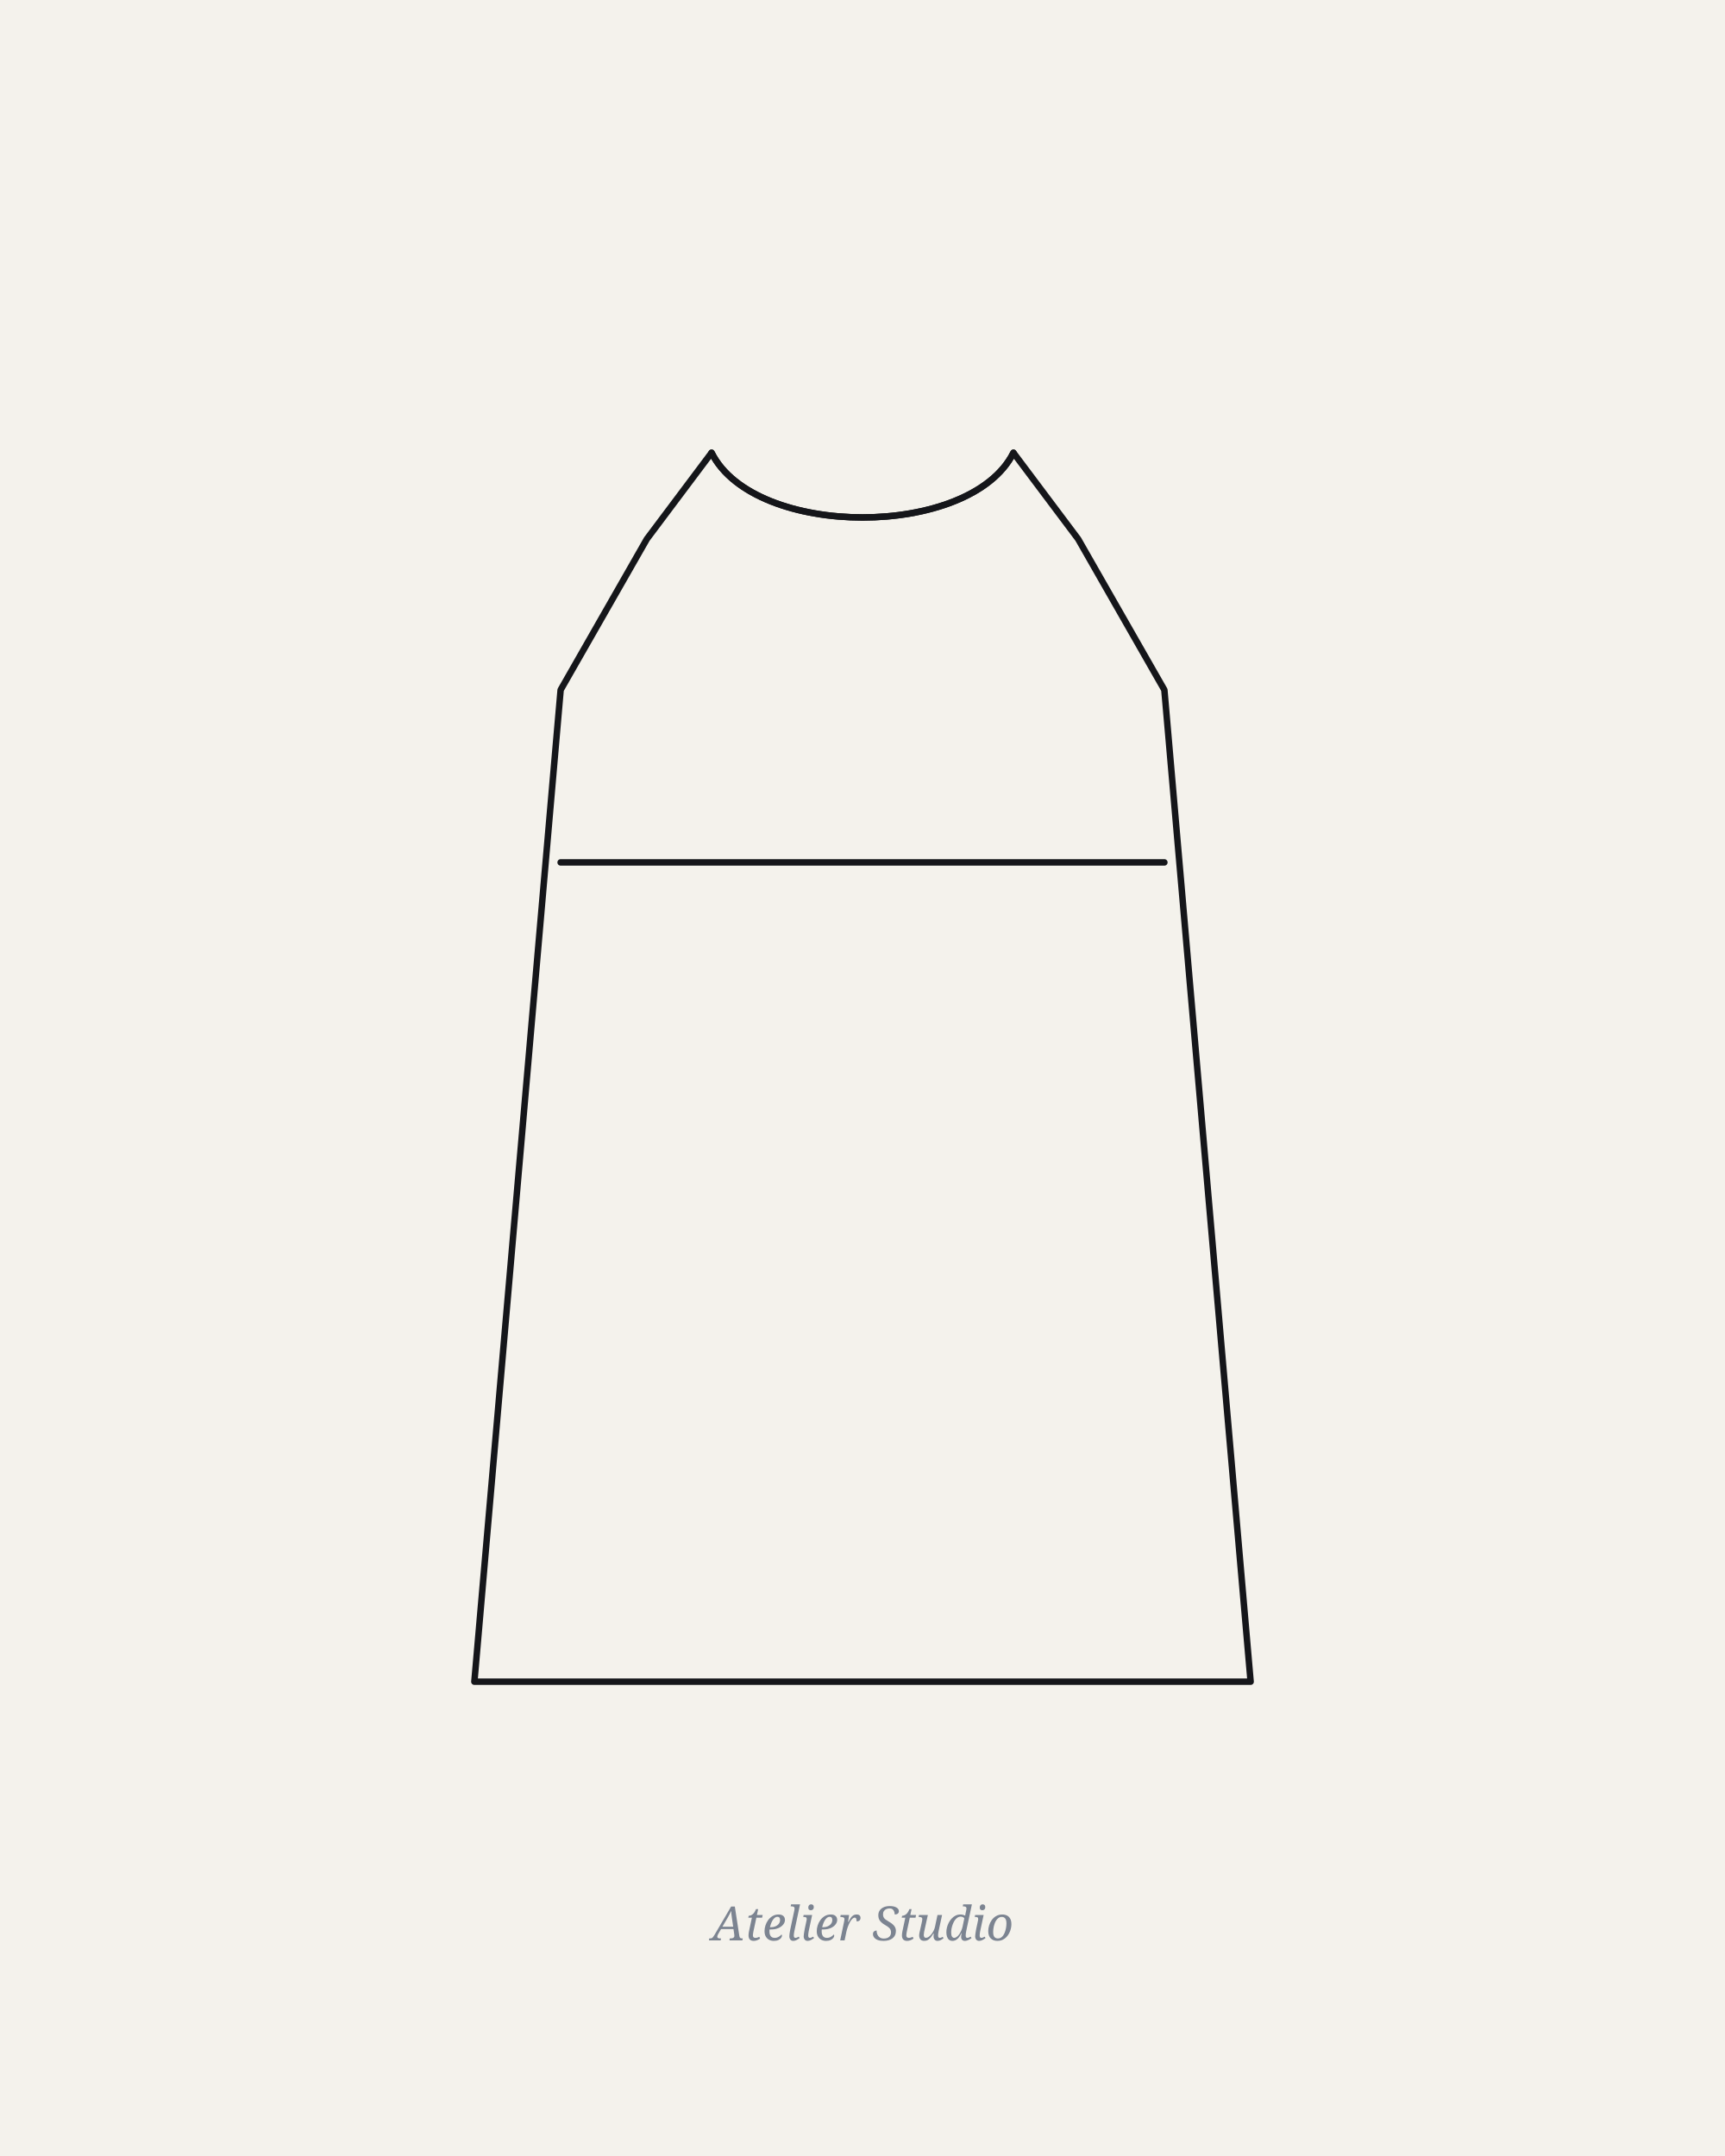
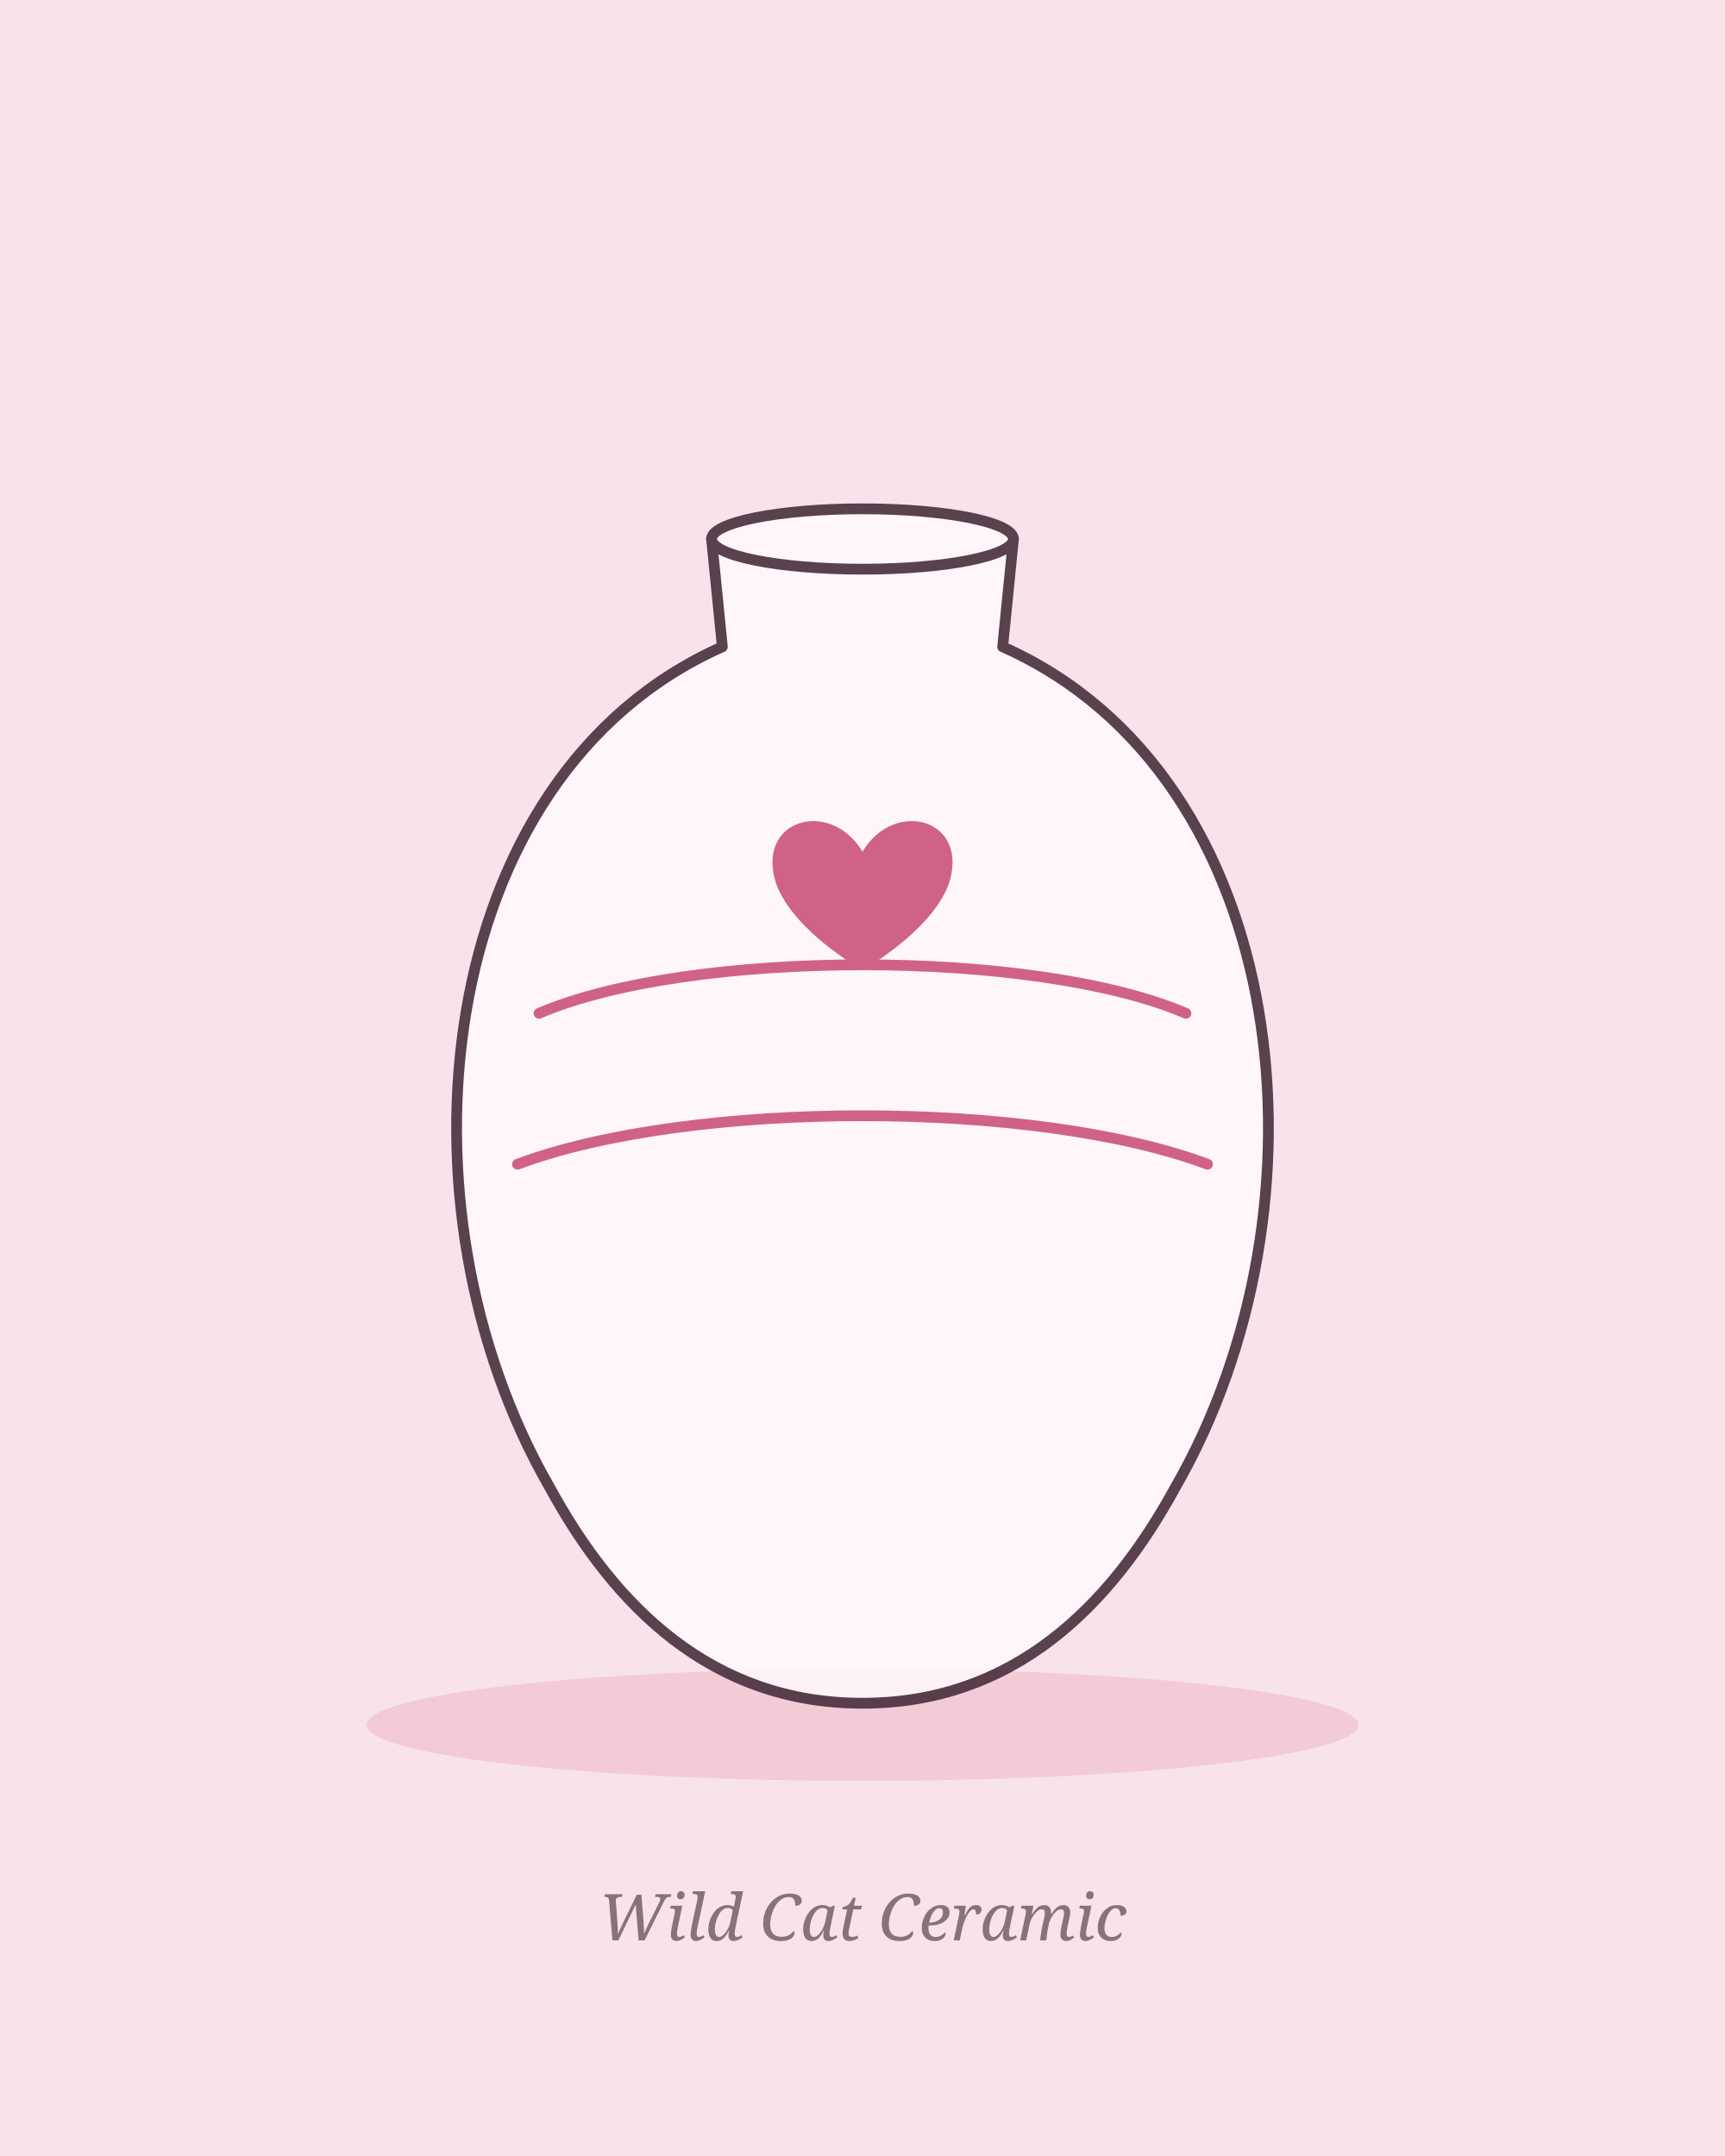
<svg xmlns="http://www.w3.org/2000/svg" viewBox="0 0 800 1000">
-   <rect width="800" height="1000" fill="#F4F2EC" />
-   <g fill="none" stroke="#15161A" stroke-width="3" stroke-linejoin="round" stroke-linecap="round">
-     <path d="M330 210 L300 250 L260 320 L220 780 L580 780 L540 320 L500 250 L470 210 C 450 250 350 250 330 210 Z" />
-     <path d="M330 210 C 350 250 450 250 470 210" />
-     <line x1="260" y1="400" x2="540" y2="400" />
+   <rect width="800" height="1000" fill="#F9E3EA" />
+   <ellipse cx="400" cy="800" rx="230" ry="26" fill="#F2CBD7" />
+   <g fill="#FFF9FB" stroke="#3E2433" stroke-width="5" stroke-linejoin="round" opacity="0.85">
+     <path d="M330 250 L470 250 L465 300 C 600 360 620 560 545 690 C 515 745 470 790 400 790 C 330 790 285 745 255 690 C 180 560 200 360 335 300 Z" />
+     <ellipse cx="400" cy="250" rx="70" ry="14" />
  </g>
-   <text x="400" y="900" text-anchor="middle" font-family="Georgia, serif" font-style="italic" font-size="22" fill="#2B3A55" opacity="0.6">Atelier Studio</text>
+   <g fill="none" stroke="#D0628A" stroke-width="5" stroke-linecap="round">
+     <path d="M250 470 C 320 440 480 440 550 470" />
+     <path d="M240 540 C 320 510 480 510 560 540" />
+   </g>
+   <path d="M400 395 C 385 370 350 380 360 410 C 368 432 400 450 400 450 C 400 450 432 432 440 410 C 450 380 415 370 400 395 Z" fill="#D0628A" />
+   <text x="400" y="900" text-anchor="middle" font-family="Georgia, serif" font-style="italic" font-size="30" fill="#3E2433" opacity="0.6">Wild Cat Ceramic</text>
</svg>
